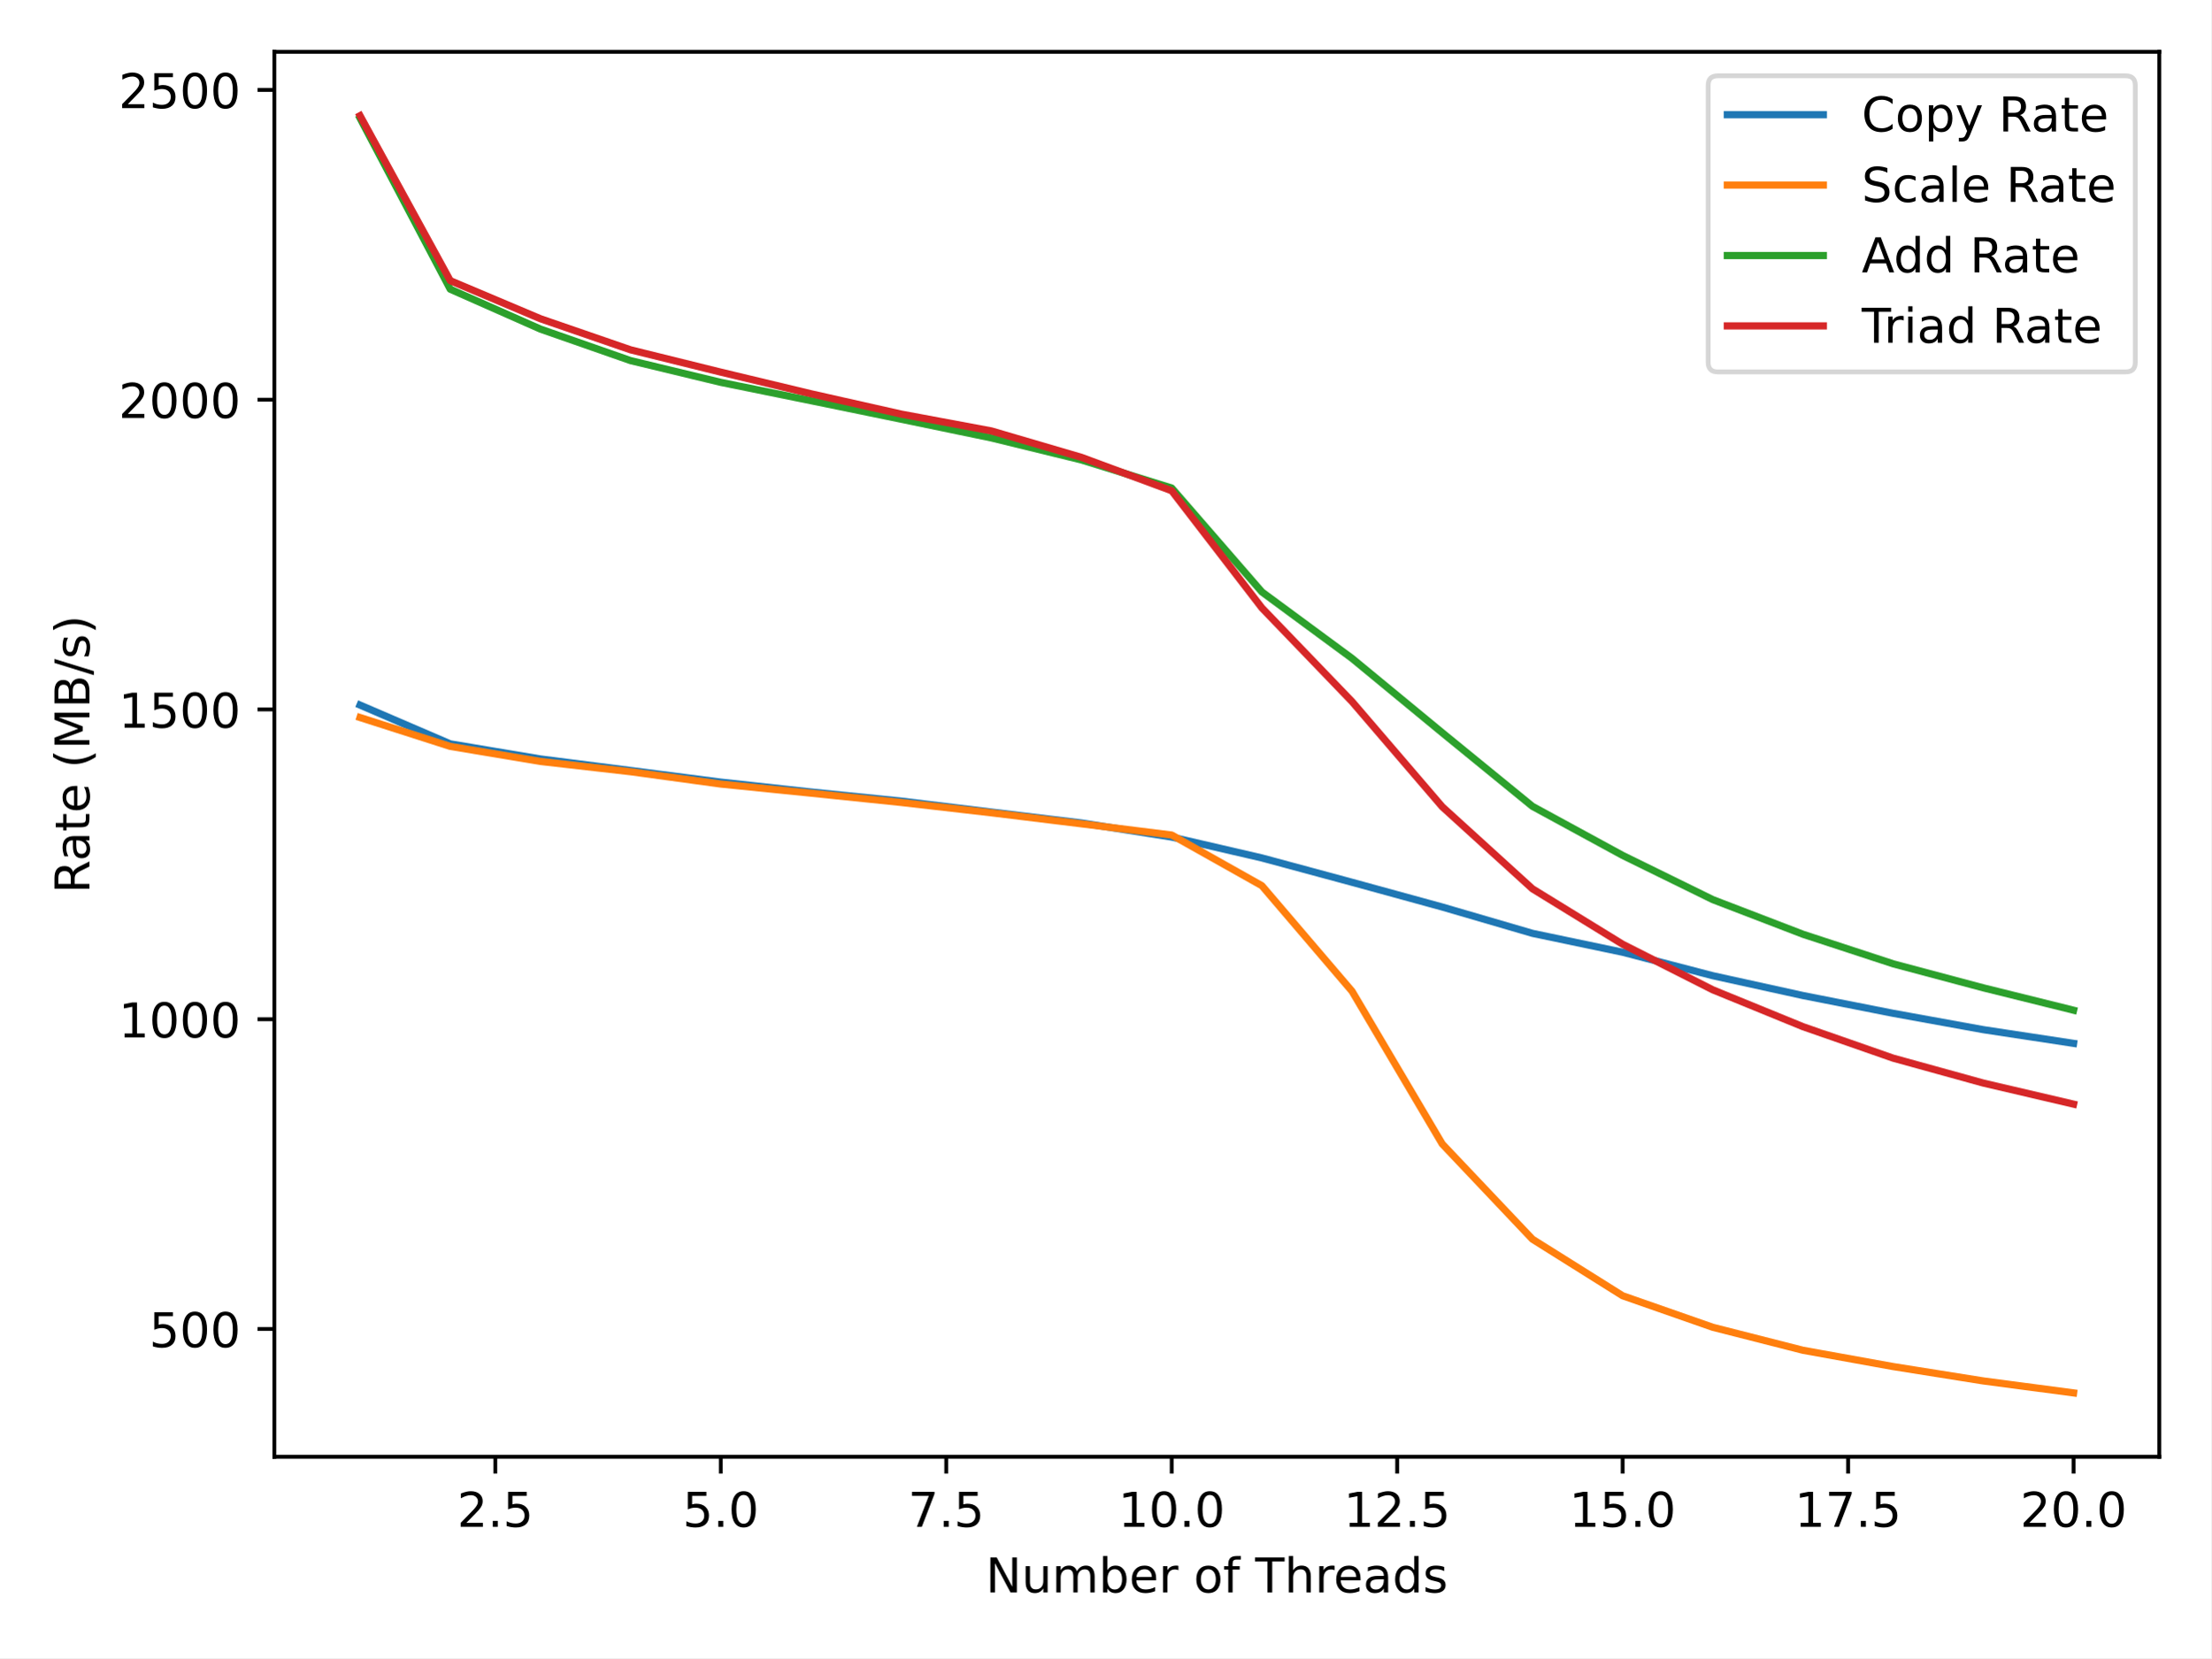
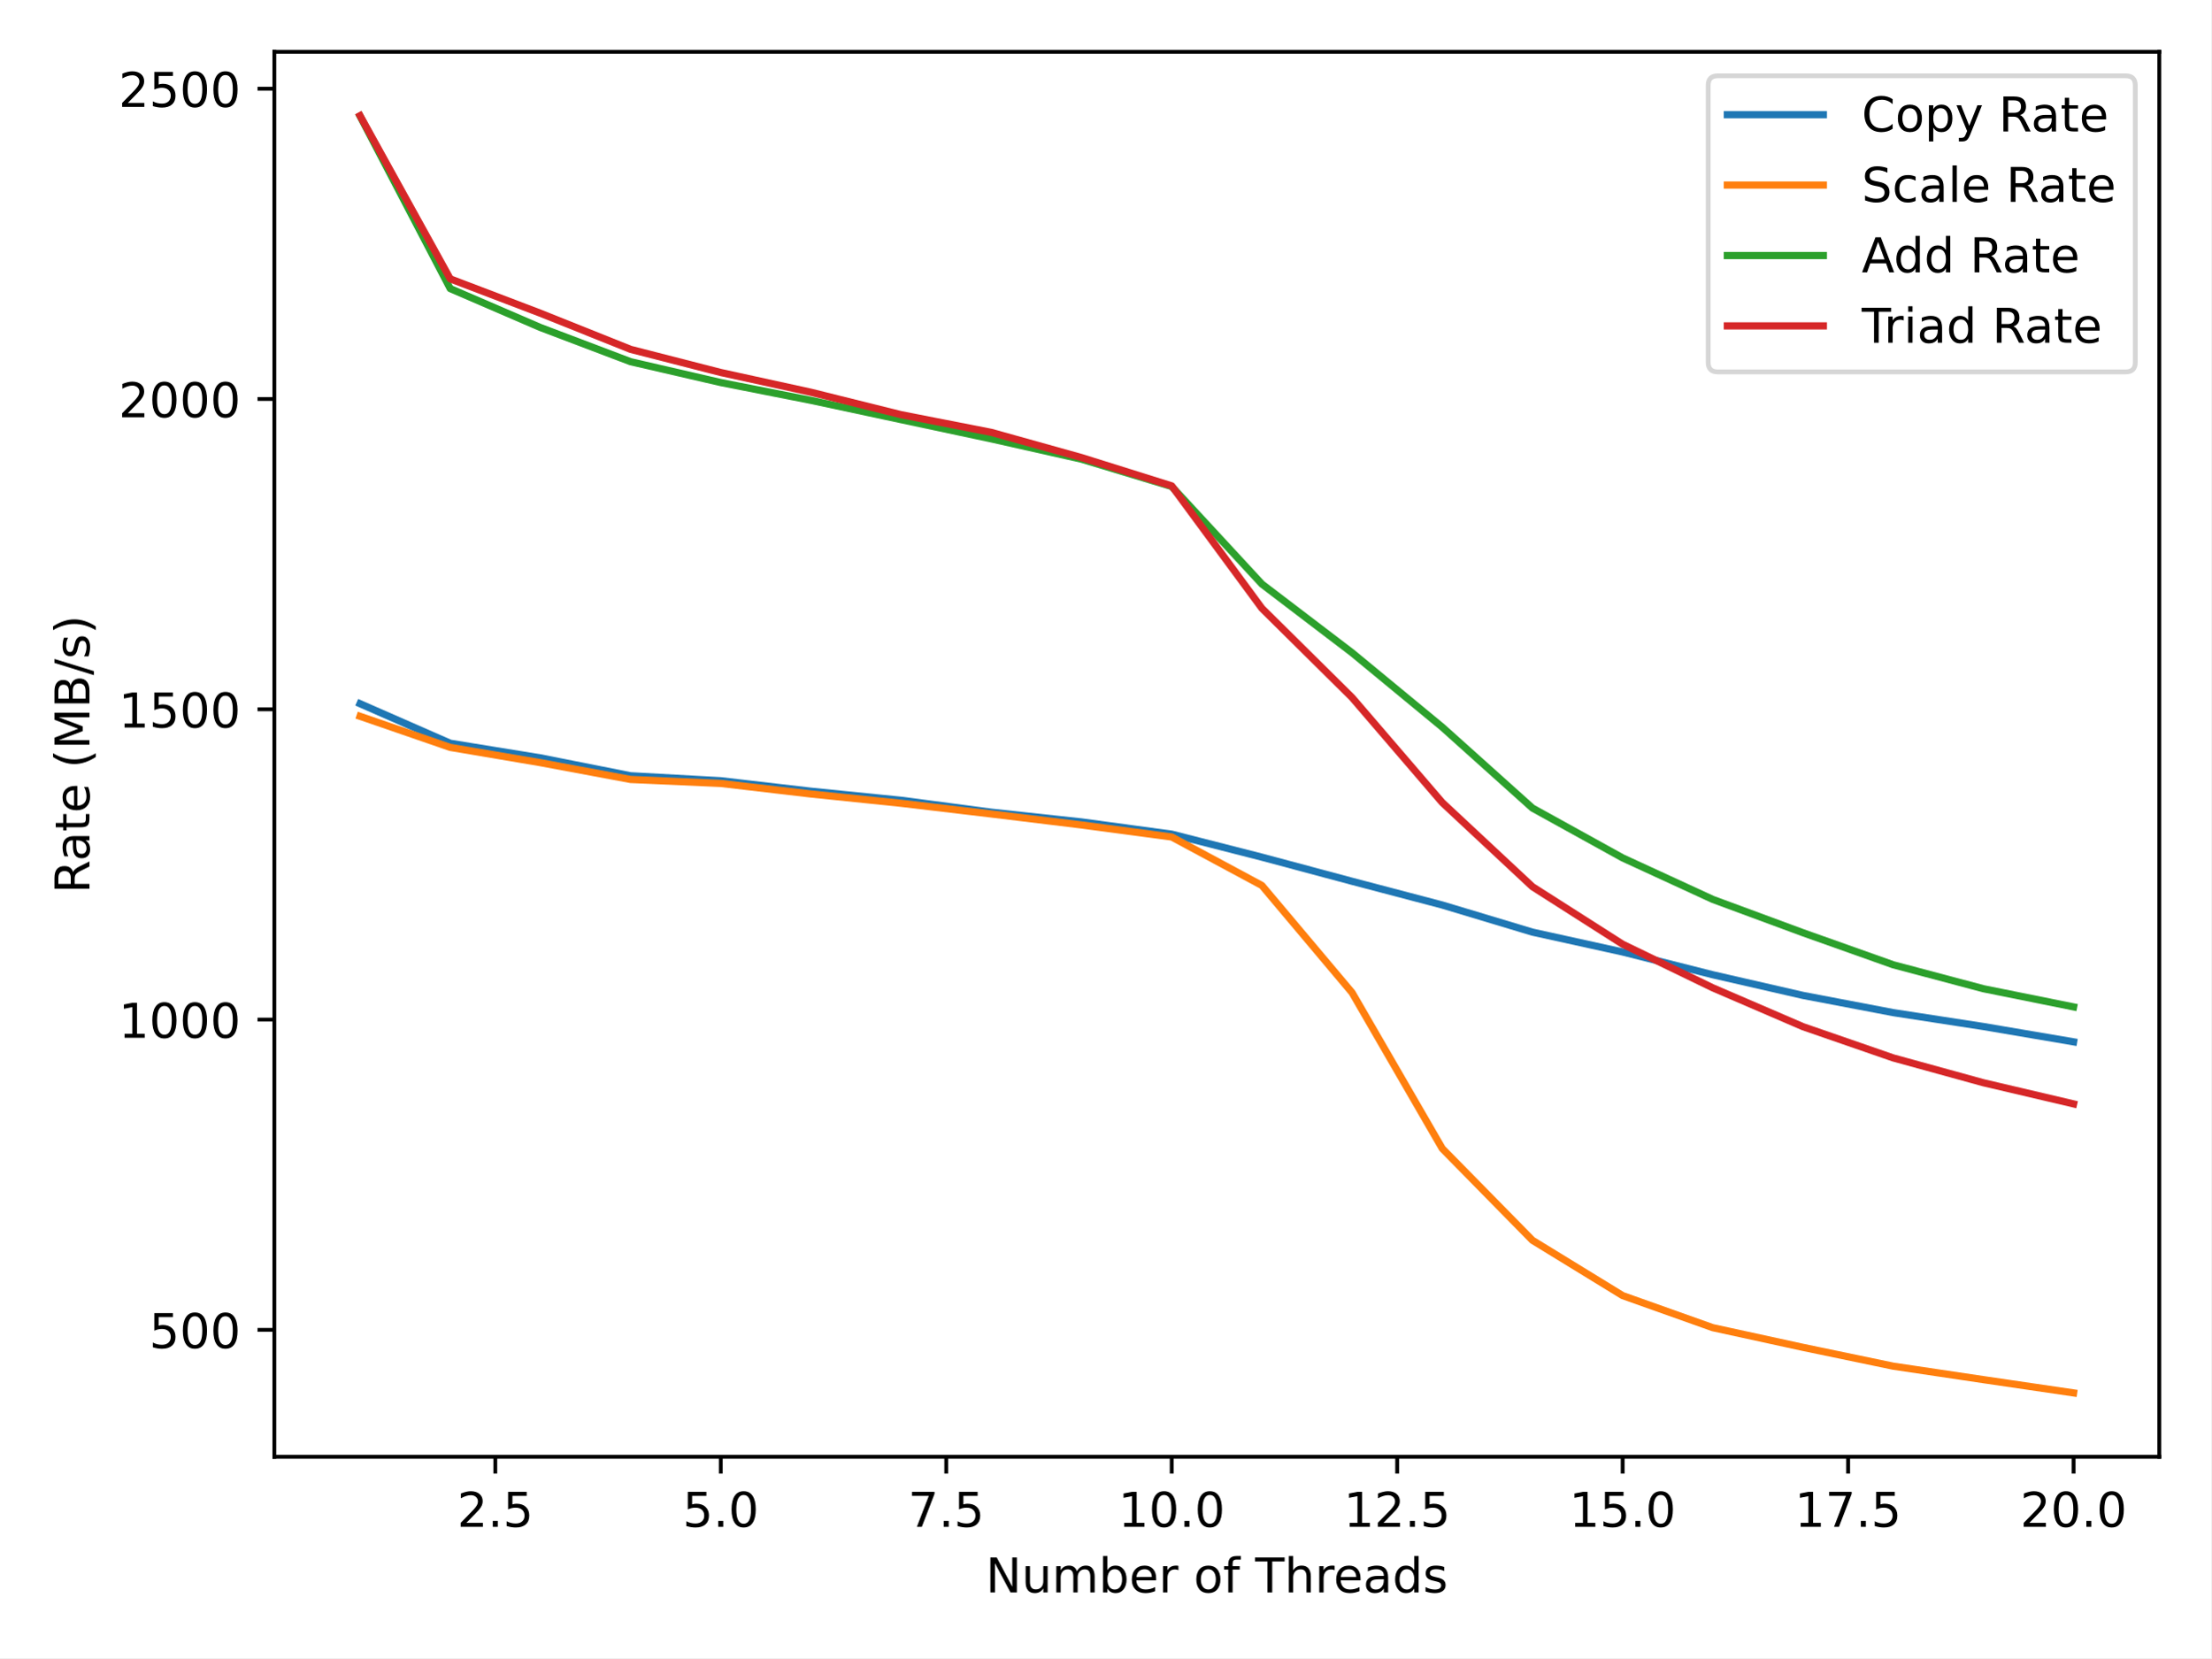
<svg xmlns="http://www.w3.org/2000/svg" xmlns:xlink="http://www.w3.org/1999/xlink" height="345.6pt" version="1.1" viewBox="0 0 460.8 345.6" width="460.8pt">
  <defs>
    <style type="text/css">*{stroke-linecap:butt;stroke-linejoin:round;}</style>
  </defs>
  <g id="figure_1">
    <g id="patch_1">
      <path d="M 0 345.6  L 460.8 345.6  L 460.8 0  L 0 0  z " style="fill:#ffffff;" />
    </g>
    <g id="axes_1">
      <g id="patch_2">
        <path d="M 57.17 303.64  L 450 303.64  L 450 10.8  L 57.17 10.8  z " style="fill:#ffffff;" />
      </g>
      <g id="matplotlib.axis_1">
        <g id="xtick_1">
          <g id="line2d_1">
            <defs>
-               <path d="M 0 0  L 0 3.5  " id="m5a868e7e5f" style="stroke:#000000;stroke-width:0.8;" />
-             </defs>
-             <g>
-               <use style="stroke:#000000;stroke-width:0.8;" x="103.219" xlink:href="#m5a868e7e5f" y="303.64" />
+               <path d="M 0 0  L 0 3.5  " id="m45e5a92d75" style="stroke:#000000;stroke-width:0.8;" />
+             </defs>
+             <g>
+               <use style="stroke:#000000;stroke-width:0.8;" x="103.219" xlink:href="#m45e5a92d75" y="303.64" />
            </g>
          </g>
          <g id="text_1">
            <g transform="translate(95.26789 318.2384)scale(0.1 -0.1)">
              <defs>
                <path d="M 19.188 8.297  L 53.609 8.297  L 53.609 0  L 7.328 0  L 7.328 8.297  Q 12.938 14.109 22.625 23.891  Q 32.328 33.688 34.812 36.531  Q 39.547 41.844 41.422 45.531  Q 43.312 49.219 43.312 52.781  Q 43.312 58.594 39.234 62.25  Q 35.156 65.922 28.609 65.922  Q 23.969 65.922 18.812 64.312  Q 13.672 62.703 7.812 59.422  L 7.812 69.391  Q 13.766 71.781 18.938 73  Q 24.125 74.219 28.422 74.219  Q 39.75 74.219 46.484 68.547  Q 53.219 62.891 53.219 53.422  Q 53.219 48.922 51.531 44.891  Q 49.859 40.875 45.406 35.406  Q 44.188 33.984 37.641 27.219  Q 31.109 20.453 19.188 8.297  z " id="DejaVuSans-50" />
                <path d="M 10.688 12.406  L 21 12.406  L 21 0  L 10.688 0  z " id="DejaVuSans-46" />
                <path d="M 10.797 72.906  L 49.516 72.906  L 49.516 64.594  L 19.828 64.594  L 19.828 46.734  Q 21.969 47.469 24.109 47.828  Q 26.266 48.188 28.422 48.188  Q 40.625 48.188 47.75 41.5  Q 54.891 34.812 54.891 23.391  Q 54.891 11.625 47.562 5.094  Q 40.234 -1.422 26.906 -1.422  Q 22.312 -1.422 17.547 -0.641  Q 12.797 0.141 7.719 1.703  L 7.719 11.625  Q 12.109 9.234 16.797 8.062  Q 21.484 6.891 26.703 6.891  Q 35.156 6.891 40.078 11.328  Q 45.016 15.766 45.016 23.391  Q 45.016 31 40.078 35.438  Q 35.156 39.891 26.703 39.891  Q 22.75 39.891 18.812 39.016  Q 14.891 38.141 10.797 36.281  z " id="DejaVuSans-53" />
              </defs>
              <use xlink:href="#DejaVuSans-50" />
              <use x="63.623" xlink:href="#DejaVuSans-46" />
              <use x="95.41" xlink:href="#DejaVuSans-53" />
            </g>
          </g>
        </g>
        <g id="xtick_2">
          <g id="line2d_2">
            <g>
-               <use style="stroke:#000000;stroke-width:0.8;" x="150.209" xlink:href="#m5a868e7e5f" y="303.64" />
+               <use style="stroke:#000000;stroke-width:0.8;" x="150.209" xlink:href="#m45e5a92d75" y="303.64" />
            </g>
          </g>
          <g id="text_2">
            <g transform="translate(142.2571 318.2384)scale(0.1 -0.1)">
              <defs>
                <path d="M 31.781 66.406  Q 24.172 66.406 20.328 58.906  Q 16.5 51.422 16.5 36.375  Q 16.5 21.391 20.328 13.891  Q 24.172 6.391 31.781 6.391  Q 39.453 6.391 43.281 13.891  Q 47.125 21.391 47.125 36.375  Q 47.125 51.422 43.281 58.906  Q 39.453 66.406 31.781 66.406  z M 31.781 74.219  Q 44.047 74.219 50.516 64.516  Q 56.984 54.828 56.984 36.375  Q 56.984 17.969 50.516 8.266  Q 44.047 -1.422 31.781 -1.422  Q 19.531 -1.422 13.062 8.266  Q 6.594 17.969 6.594 36.375  Q 6.594 54.828 13.062 64.516  Q 19.531 74.219 31.781 74.219  z " id="DejaVuSans-48" />
              </defs>
              <use xlink:href="#DejaVuSans-53" />
              <use x="63.623" xlink:href="#DejaVuSans-46" />
              <use x="95.41" xlink:href="#DejaVuSans-48" />
            </g>
          </g>
        </g>
        <g id="xtick_3">
          <g id="line2d_3">
            <g>
-               <use style="stroke:#000000;stroke-width:0.8;" x="197.198" xlink:href="#m5a868e7e5f" y="303.64" />
+               <use style="stroke:#000000;stroke-width:0.8;" x="197.198" xlink:href="#m45e5a92d75" y="303.64" />
            </g>
          </g>
          <g id="text_3">
            <g transform="translate(189.2464 318.2384)scale(0.1 -0.1)">
              <defs>
                <path d="M 8.203 72.906  L 55.078 72.906  L 55.078 68.703  L 28.609 0  L 18.312 0  L 43.219 64.594  L 8.203 64.594  z " id="DejaVuSans-55" />
              </defs>
              <use xlink:href="#DejaVuSans-55" />
              <use x="63.623" xlink:href="#DejaVuSans-46" />
              <use x="95.41" xlink:href="#DejaVuSans-53" />
            </g>
          </g>
        </g>
        <g id="xtick_4">
          <g id="line2d_4">
            <g>
-               <use style="stroke:#000000;stroke-width:0.8;" x="244.187" xlink:href="#m5a868e7e5f" y="303.64" />
+               <use style="stroke:#000000;stroke-width:0.8;" x="244.187" xlink:href="#m45e5a92d75" y="303.64" />
            </g>
          </g>
          <g id="text_4">
            <g transform="translate(233.0543 318.2384)scale(0.1 -0.1)">
              <defs>
                <path d="M 12.406 8.297  L 28.516 8.297  L 28.516 63.922  L 10.984 60.406  L 10.984 69.391  L 28.422 72.906  L 38.281 72.906  L 38.281 8.297  L 54.391 8.297  L 54.391 0  L 12.406 0  z " id="DejaVuSans-49" />
              </defs>
              <use xlink:href="#DejaVuSans-49" />
              <use x="63.623" xlink:href="#DejaVuSans-48" />
              <use x="127.246" xlink:href="#DejaVuSans-46" />
              <use x="159.033" xlink:href="#DejaVuSans-48" />
            </g>
          </g>
        </g>
        <g id="xtick_5">
          <g id="line2d_5">
            <g>
-               <use style="stroke:#000000;stroke-width:0.8;" x="291.176" xlink:href="#m5a868e7e5f" y="303.64" />
+               <use style="stroke:#000000;stroke-width:0.8;" x="291.176" xlink:href="#m45e5a92d75" y="303.64" />
            </g>
          </g>
          <g id="text_5">
            <g transform="translate(280.0436 318.2384)scale(0.1 -0.1)">
              <use xlink:href="#DejaVuSans-49" />
              <use x="63.623" xlink:href="#DejaVuSans-50" />
              <use x="127.246" xlink:href="#DejaVuSans-46" />
              <use x="159.033" xlink:href="#DejaVuSans-53" />
            </g>
          </g>
        </g>
        <g id="xtick_6">
          <g id="line2d_6">
            <g>
-               <use style="stroke:#000000;stroke-width:0.8;" x="338.166" xlink:href="#m5a868e7e5f" y="303.64" />
+               <use style="stroke:#000000;stroke-width:0.8;" x="338.166" xlink:href="#m45e5a92d75" y="303.64" />
            </g>
          </g>
          <g id="text_6">
            <g transform="translate(327.0328 318.2384)scale(0.1 -0.1)">
              <use xlink:href="#DejaVuSans-49" />
              <use x="63.623" xlink:href="#DejaVuSans-53" />
              <use x="127.246" xlink:href="#DejaVuSans-46" />
              <use x="159.033" xlink:href="#DejaVuSans-48" />
            </g>
          </g>
        </g>
        <g id="xtick_7">
          <g id="line2d_7">
            <g>
-               <use style="stroke:#000000;stroke-width:0.8;" x="385.155" xlink:href="#m5a868e7e5f" y="303.64" />
+               <use style="stroke:#000000;stroke-width:0.8;" x="385.155" xlink:href="#m45e5a92d75" y="303.64" />
            </g>
          </g>
          <g id="text_7">
            <g transform="translate(374.022 318.2384)scale(0.1 -0.1)">
              <use xlink:href="#DejaVuSans-49" />
              <use x="63.623" xlink:href="#DejaVuSans-55" />
              <use x="127.246" xlink:href="#DejaVuSans-46" />
              <use x="159.033" xlink:href="#DejaVuSans-53" />
            </g>
          </g>
        </g>
        <g id="xtick_8">
          <g id="line2d_8">
            <g>
-               <use style="stroke:#000000;stroke-width:0.8;" x="432.144" xlink:href="#m5a868e7e5f" y="303.64" />
+               <use style="stroke:#000000;stroke-width:0.8;" x="432.144" xlink:href="#m45e5a92d75" y="303.64" />
            </g>
          </g>
          <g id="text_8">
            <g transform="translate(421.0113 318.2384)scale(0.1 -0.1)">
              <use xlink:href="#DejaVuSans-50" />
              <use x="63.623" xlink:href="#DejaVuSans-48" />
              <use x="127.246" xlink:href="#DejaVuSans-46" />
              <use x="159.033" xlink:href="#DejaVuSans-48" />
            </g>
          </g>
        </g>
        <g id="text_9">
          <g transform="translate(205.4162 331.9166)scale(0.1 -0.1)">
            <defs>
              <path d="M 9.812 72.906  L 23.094 72.906  L 55.422 11.922  L 55.422 72.906  L 64.984 72.906  L 64.984 0  L 51.703 0  L 19.391 60.984  L 19.391 0  L 9.812 0  z " id="DejaVuSans-78" />
              <path d="M 8.5 21.578  L 8.5 54.688  L 17.484 54.688  L 17.484 21.922  Q 17.484 14.156 20.5 10.266  Q 23.531 6.391 29.594 6.391  Q 36.859 6.391 41.078 11.031  Q 45.312 15.672 45.312 23.688  L 45.312 54.688  L 54.297 54.688  L 54.297 0  L 45.312 0  L 45.312 8.406  Q 42.047 3.422 37.719 1  Q 33.406 -1.422 27.688 -1.422  Q 18.266 -1.422 13.375 4.438  Q 8.5 10.297 8.5 21.578  z M 31.109 56  z " id="DejaVuSans-117" />
              <path d="M 52 44.188  Q 55.375 50.25 60.062 53.125  Q 64.75 56 71.094 56  Q 79.641 56 84.281 50.016  Q 88.922 44.047 88.922 33.016  L 88.922 0  L 79.891 0  L 79.891 32.719  Q 79.891 40.578 77.094 44.375  Q 74.312 48.188 68.609 48.188  Q 61.625 48.188 57.562 43.547  Q 53.516 38.922 53.516 30.906  L 53.516 0  L 44.484 0  L 44.484 32.719  Q 44.484 40.625 41.703 44.406  Q 38.922 48.188 33.109 48.188  Q 26.219 48.188 22.156 43.531  Q 18.109 38.875 18.109 30.906  L 18.109 0  L 9.078 0  L 9.078 54.688  L 18.109 54.688  L 18.109 46.188  Q 21.188 51.219 25.484 53.609  Q 29.781 56 35.688 56  Q 41.656 56 45.828 52.969  Q 50 49.953 52 44.188  z " id="DejaVuSans-109" />
              <path d="M 48.688 27.297  Q 48.688 37.203 44.609 42.844  Q 40.531 48.484 33.406 48.484  Q 26.266 48.484 22.188 42.844  Q 18.109 37.203 18.109 27.297  Q 18.109 17.391 22.188 11.75  Q 26.266 6.109 33.406 6.109  Q 40.531 6.109 44.609 11.75  Q 48.688 17.391 48.688 27.297  z M 18.109 46.391  Q 20.953 51.266 25.266 53.625  Q 29.594 56 35.594 56  Q 45.562 56 51.781 48.094  Q 58.016 40.188 58.016 27.297  Q 58.016 14.406 51.781 6.484  Q 45.562 -1.422 35.594 -1.422  Q 29.594 -1.422 25.266 0.953  Q 20.953 3.328 18.109 8.203  L 18.109 0  L 9.078 0  L 9.078 75.984  L 18.109 75.984  z " id="DejaVuSans-98" />
              <path d="M 56.203 29.594  L 56.203 25.203  L 14.891 25.203  Q 15.484 15.922 20.484 11.062  Q 25.484 6.203 34.422 6.203  Q 39.594 6.203 44.453 7.469  Q 49.312 8.734 54.109 11.281  L 54.109 2.781  Q 49.266 0.734 44.188 -0.344  Q 39.109 -1.422 33.891 -1.422  Q 20.797 -1.422 13.156 6.188  Q 5.516 13.812 5.516 26.812  Q 5.516 40.234 12.766 48.109  Q 20.016 56 32.328 56  Q 43.359 56 49.781 48.891  Q 56.203 41.797 56.203 29.594  z M 47.219 32.234  Q 47.125 39.594 43.094 43.984  Q 39.062 48.391 32.422 48.391  Q 24.906 48.391 20.391 44.141  Q 15.875 39.891 15.188 32.172  z " id="DejaVuSans-101" />
              <path d="M 41.109 46.297  Q 39.594 47.172 37.812 47.578  Q 36.031 48 33.891 48  Q 26.266 48 22.188 43.047  Q 18.109 38.094 18.109 28.812  L 18.109 0  L 9.078 0  L 9.078 54.688  L 18.109 54.688  L 18.109 46.188  Q 20.953 51.172 25.484 53.578  Q 30.031 56 36.531 56  Q 37.453 56 38.578 55.875  Q 39.703 55.766 41.062 55.516  z " id="DejaVuSans-114" />
              <path id="DejaVuSans-32" />
              <path d="M 30.609 48.391  Q 23.391 48.391 19.188 42.75  Q 14.984 37.109 14.984 27.297  Q 14.984 17.484 19.156 11.844  Q 23.344 6.203 30.609 6.203  Q 37.797 6.203 41.984 11.859  Q 46.188 17.531 46.188 27.297  Q 46.188 37.016 41.984 42.703  Q 37.797 48.391 30.609 48.391  z M 30.609 56  Q 42.328 56 49.016 48.375  Q 55.719 40.766 55.719 27.297  Q 55.719 13.875 49.016 6.219  Q 42.328 -1.422 30.609 -1.422  Q 18.844 -1.422 12.172 6.219  Q 5.516 13.875 5.516 27.297  Q 5.516 40.766 12.172 48.375  Q 18.844 56 30.609 56  z " id="DejaVuSans-111" />
              <path d="M 37.109 75.984  L 37.109 68.5  L 28.516 68.5  Q 23.688 68.5 21.797 66.547  Q 19.922 64.594 19.922 59.516  L 19.922 54.688  L 34.719 54.688  L 34.719 47.703  L 19.922 47.703  L 19.922 0  L 10.891 0  L 10.891 47.703  L 2.297 47.703  L 2.297 54.688  L 10.891 54.688  L 10.891 58.5  Q 10.891 67.625 15.141 71.797  Q 19.391 75.984 28.609 75.984  z " id="DejaVuSans-102" />
              <path d="M -0.297 72.906  L 61.375 72.906  L 61.375 64.594  L 35.5 64.594  L 35.5 0  L 25.594 0  L 25.594 64.594  L -0.297 64.594  z " id="DejaVuSans-84" />
              <path d="M 54.891 33.016  L 54.891 0  L 45.906 0  L 45.906 32.719  Q 45.906 40.484 42.875 44.328  Q 39.844 48.188 33.797 48.188  Q 26.516 48.188 22.312 43.547  Q 18.109 38.922 18.109 30.906  L 18.109 0  L 9.078 0  L 9.078 75.984  L 18.109 75.984  L 18.109 46.188  Q 21.344 51.125 25.703 53.562  Q 30.078 56 35.797 56  Q 45.219 56 50.047 50.172  Q 54.891 44.344 54.891 33.016  z " id="DejaVuSans-104" />
              <path d="M 34.281 27.484  Q 23.391 27.484 19.188 25  Q 14.984 22.516 14.984 16.5  Q 14.984 11.719 18.141 8.906  Q 21.297 6.109 26.703 6.109  Q 34.188 6.109 38.703 11.406  Q 43.219 16.703 43.219 25.484  L 43.219 27.484  z M 52.203 31.203  L 52.203 0  L 43.219 0  L 43.219 8.297  Q 40.141 3.328 35.547 0.953  Q 30.953 -1.422 24.312 -1.422  Q 15.922 -1.422 10.953 3.297  Q 6 8.016 6 15.922  Q 6 25.141 12.172 29.828  Q 18.359 34.516 30.609 34.516  L 43.219 34.516  L 43.219 35.406  Q 43.219 41.609 39.141 45  Q 35.062 48.391 27.688 48.391  Q 23 48.391 18.547 47.266  Q 14.109 46.141 10.016 43.891  L 10.016 52.203  Q 14.938 54.109 19.578 55.047  Q 24.219 56 28.609 56  Q 40.484 56 46.344 49.844  Q 52.203 43.703 52.203 31.203  z " id="DejaVuSans-97" />
              <path d="M 45.406 46.391  L 45.406 75.984  L 54.391 75.984  L 54.391 0  L 45.406 0  L 45.406 8.203  Q 42.578 3.328 38.25 0.953  Q 33.938 -1.422 27.875 -1.422  Q 17.969 -1.422 11.734 6.484  Q 5.516 14.406 5.516 27.297  Q 5.516 40.188 11.734 48.094  Q 17.969 56 27.875 56  Q 33.938 56 38.25 53.625  Q 42.578 51.266 45.406 46.391  z M 14.797 27.297  Q 14.797 17.391 18.875 11.75  Q 22.953 6.109 30.078 6.109  Q 37.203 6.109 41.297 11.75  Q 45.406 17.391 45.406 27.297  Q 45.406 37.203 41.297 42.844  Q 37.203 48.484 30.078 48.484  Q 22.953 48.484 18.875 42.844  Q 14.797 37.203 14.797 27.297  z " id="DejaVuSans-100" />
              <path d="M 44.281 53.078  L 44.281 44.578  Q 40.484 46.531 36.375 47.5  Q 32.281 48.484 27.875 48.484  Q 21.188 48.484 17.844 46.438  Q 14.5 44.391 14.5 40.281  Q 14.5 37.156 16.891 35.375  Q 19.281 33.594 26.516 31.984  L 29.594 31.297  Q 39.156 29.25 43.188 25.516  Q 47.219 21.781 47.219 15.094  Q 47.219 7.469 41.188 3.016  Q 35.156 -1.422 24.609 -1.422  Q 20.219 -1.422 15.453 -0.562  Q 10.688 0.297 5.422 2  L 5.422 11.281  Q 10.406 8.688 15.234 7.391  Q 20.062 6.109 24.812 6.109  Q 31.156 6.109 34.562 8.281  Q 37.984 10.453 37.984 14.406  Q 37.984 18.062 35.516 20.016  Q 33.062 21.969 24.703 23.781  L 21.578 24.516  Q 13.234 26.266 9.516 29.906  Q 5.812 33.547 5.812 39.891  Q 5.812 47.609 11.281 51.797  Q 16.75 56 26.812 56  Q 31.781 56 36.172 55.266  Q 40.578 54.547 44.281 53.078  z " id="DejaVuSans-115" />
            </defs>
            <use xlink:href="#DejaVuSans-78" />
            <use x="74.805" xlink:href="#DejaVuSans-117" />
            <use x="138.184" xlink:href="#DejaVuSans-109" />
            <use x="235.596" xlink:href="#DejaVuSans-98" />
            <use x="299.072" xlink:href="#DejaVuSans-101" />
            <use x="360.596" xlink:href="#DejaVuSans-114" />
            <use x="401.709" xlink:href="#DejaVuSans-32" />
            <use x="433.496" xlink:href="#DejaVuSans-111" />
            <use x="494.678" xlink:href="#DejaVuSans-102" />
            <use x="529.883" xlink:href="#DejaVuSans-32" />
            <use x="561.67" xlink:href="#DejaVuSans-84" />
            <use x="622.754" xlink:href="#DejaVuSans-104" />
            <use x="686.133" xlink:href="#DejaVuSans-114" />
            <use x="724.996" xlink:href="#DejaVuSans-101" />
            <use x="786.52" xlink:href="#DejaVuSans-97" />
            <use x="847.799" xlink:href="#DejaVuSans-100" />
            <use x="911.275" xlink:href="#DejaVuSans-115" />
          </g>
        </g>
      </g>
      <g id="matplotlib.axis_2">
        <g id="ytick_1">
          <g id="line2d_9">
            <defs>
-               <path d="M 0 0  L -3.5 0  " id="mc8d8bef88e" style="stroke:#000000;stroke-width:0.8;" />
-             </defs>
-             <g>
-               <use style="stroke:#000000;stroke-width:0.8;" x="57.17" xlink:href="#mc8d8bef88e" y="277.003" />
+               <path d="M 0 0  L -3.5 0  " id="m079cfd6ab5" style="stroke:#000000;stroke-width:0.8;" />
+             </defs>
+             <g>
+               <use style="stroke:#000000;stroke-width:0.8;" x="57.17" xlink:href="#m079cfd6ab5" y="277.187" />
            </g>
          </g>
          <g id="text_10">
-             <g transform="translate(31.0825 280.8019)scale(0.1 -0.1)">
+             <g transform="translate(31.0825 280.9862)scale(0.1 -0.1)">
              <use xlink:href="#DejaVuSans-53" />
              <use x="63.623" xlink:href="#DejaVuSans-48" />
              <use x="127.246" xlink:href="#DejaVuSans-48" />
            </g>
          </g>
        </g>
        <g id="ytick_2">
          <g id="line2d_10">
            <g>
-               <use style="stroke:#000000;stroke-width:0.8;" x="57.17" xlink:href="#mc8d8bef88e" y="212.437" />
+               <use style="stroke:#000000;stroke-width:0.8;" x="57.17" xlink:href="#m079cfd6ab5" y="212.511" />
            </g>
          </g>
          <g id="text_11">
-             <g transform="translate(24.72 216.236)scale(0.1 -0.1)">
+             <g transform="translate(24.72 216.3105)scale(0.1 -0.1)">
              <use xlink:href="#DejaVuSans-49" />
              <use x="63.623" xlink:href="#DejaVuSans-48" />
              <use x="127.246" xlink:href="#DejaVuSans-48" />
              <use x="190.869" xlink:href="#DejaVuSans-48" />
            </g>
          </g>
        </g>
        <g id="ytick_3">
          <g id="line2d_11">
            <g>
-               <use style="stroke:#000000;stroke-width:0.8;" x="57.17" xlink:href="#mc8d8bef88e" y="147.871" />
+               <use style="stroke:#000000;stroke-width:0.8;" x="57.17" xlink:href="#m079cfd6ab5" y="147.836" />
            </g>
          </g>
          <g id="text_12">
-             <g transform="translate(24.72 151.6701)scale(0.1 -0.1)">
+             <g transform="translate(24.72 151.6348)scale(0.1 -0.1)">
              <use xlink:href="#DejaVuSans-49" />
              <use x="63.623" xlink:href="#DejaVuSans-53" />
              <use x="127.246" xlink:href="#DejaVuSans-48" />
              <use x="190.869" xlink:href="#DejaVuSans-48" />
            </g>
          </g>
        </g>
        <g id="ytick_4">
          <g id="line2d_12">
            <g>
-               <use style="stroke:#000000;stroke-width:0.8;" x="57.17" xlink:href="#mc8d8bef88e" y="83.305" />
+               <use style="stroke:#000000;stroke-width:0.8;" x="57.17" xlink:href="#m079cfd6ab5" y="83.16" />
            </g>
          </g>
          <g id="text_13">
-             <g transform="translate(24.72 87.10416)scale(0.1 -0.1)">
+             <g transform="translate(24.72 86.95906)scale(0.1 -0.1)">
              <use xlink:href="#DejaVuSans-50" />
              <use x="63.623" xlink:href="#DejaVuSans-48" />
              <use x="127.246" xlink:href="#DejaVuSans-48" />
              <use x="190.869" xlink:href="#DejaVuSans-48" />
            </g>
          </g>
        </g>
        <g id="ytick_5">
          <g id="line2d_13">
            <g>
-               <use style="stroke:#000000;stroke-width:0.8;" x="57.17" xlink:href="#mc8d8bef88e" y="18.739" />
+               <use style="stroke:#000000;stroke-width:0.8;" x="57.17" xlink:href="#m079cfd6ab5" y="18.484" />
            </g>
          </g>
          <g id="text_14">
-             <g transform="translate(24.72 22.53824)scale(0.1 -0.1)">
+             <g transform="translate(24.72 22.28334)scale(0.1 -0.1)">
              <use xlink:href="#DejaVuSans-50" />
              <use x="63.623" xlink:href="#DejaVuSans-53" />
              <use x="127.246" xlink:href="#DejaVuSans-48" />
              <use x="190.869" xlink:href="#DejaVuSans-48" />
            </g>
          </g>
        </g>
        <g id="text_15">
          <g transform="translate(18.64031 186.2067)rotate(-90)scale(0.1 -0.1)">
            <defs>
              <path d="M 44.391 34.188  Q 47.562 33.109 50.562 29.594  Q 53.562 26.078 56.594 19.922  L 66.609 0  L 56 0  L 46.688 18.703  Q 43.062 26.031 39.672 28.422  Q 36.281 30.812 30.422 30.812  L 19.672 30.812  L 19.672 0  L 9.812 0  L 9.812 72.906  L 32.078 72.906  Q 44.578 72.906 50.734 67.672  Q 56.891 62.453 56.891 51.906  Q 56.891 45.016 53.688 40.469  Q 50.484 35.938 44.391 34.188  z M 19.672 64.797  L 19.672 38.922  L 32.078 38.922  Q 39.203 38.922 42.844 42.219  Q 46.484 45.516 46.484 51.906  Q 46.484 58.297 42.844 61.547  Q 39.203 64.797 32.078 64.797  z " id="DejaVuSans-82" />
              <path d="M 18.312 70.219  L 18.312 54.688  L 36.812 54.688  L 36.812 47.703  L 18.312 47.703  L 18.312 18.016  Q 18.312 11.328 20.141 9.422  Q 21.969 7.516 27.594 7.516  L 36.812 7.516  L 36.812 0  L 27.594 0  Q 17.188 0 13.234 3.875  Q 9.281 7.766 9.281 18.016  L 9.281 47.703  L 2.688 47.703  L 2.688 54.688  L 9.281 54.688  L 9.281 70.219  z " id="DejaVuSans-116" />
              <path d="M 31 75.875  Q 24.469 64.656 21.281 53.656  Q 18.109 42.672 18.109 31.391  Q 18.109 20.125 21.312 9.062  Q 24.516 -2 31 -13.188  L 23.188 -13.188  Q 15.875 -1.703 12.234 9.375  Q 8.594 20.453 8.594 31.391  Q 8.594 42.281 12.203 53.312  Q 15.828 64.359 23.188 75.875  z " id="DejaVuSans-40" />
              <path d="M 9.812 72.906  L 24.516 72.906  L 43.109 23.297  L 61.812 72.906  L 76.516 72.906  L 76.516 0  L 66.891 0  L 66.891 64.016  L 48.094 14.016  L 38.188 14.016  L 19.391 64.016  L 19.391 0  L 9.812 0  z " id="DejaVuSans-77" />
              <path d="M 19.672 34.812  L 19.672 8.109  L 35.5 8.109  Q 43.453 8.109 47.281 11.406  Q 51.125 14.703 51.125 21.484  Q 51.125 28.328 47.281 31.562  Q 43.453 34.812 35.5 34.812  z M 19.672 64.797  L 19.672 42.828  L 34.281 42.828  Q 41.5 42.828 45.031 45.531  Q 48.578 48.25 48.578 53.812  Q 48.578 59.328 45.031 62.062  Q 41.5 64.797 34.281 64.797  z M 9.812 72.906  L 35.016 72.906  Q 46.297 72.906 52.391 68.219  Q 58.5 63.531 58.5 54.891  Q 58.5 48.188 55.375 44.234  Q 52.25 40.281 46.188 39.312  Q 53.469 37.75 57.5 32.781  Q 61.531 27.828 61.531 20.406  Q 61.531 10.641 54.891 5.312  Q 48.25 0 35.984 0  L 9.812 0  z " id="DejaVuSans-66" />
              <path d="M 25.391 72.906  L 33.688 72.906  L 8.297 -9.281  L 0 -9.281  z " id="DejaVuSans-47" />
              <path d="M 8.016 75.875  L 15.828 75.875  Q 23.141 64.359 26.781 53.312  Q 30.422 42.281 30.422 31.391  Q 30.422 20.453 26.781 9.375  Q 23.141 -1.703 15.828 -13.188  L 8.016 -13.188  Q 14.5 -2 17.703 9.062  Q 20.906 20.125 20.906 31.391  Q 20.906 42.672 17.703 53.656  Q 14.5 64.656 8.016 75.875  z " id="DejaVuSans-41" />
            </defs>
            <use xlink:href="#DejaVuSans-82" />
            <use x="67.232" xlink:href="#DejaVuSans-97" />
            <use x="128.512" xlink:href="#DejaVuSans-116" />
            <use x="167.721" xlink:href="#DejaVuSans-101" />
            <use x="229.244" xlink:href="#DejaVuSans-32" />
            <use x="261.031" xlink:href="#DejaVuSans-40" />
            <use x="300.045" xlink:href="#DejaVuSans-77" />
            <use x="386.324" xlink:href="#DejaVuSans-66" />
            <use x="454.928" xlink:href="#DejaVuSans-47" />
            <use x="488.619" xlink:href="#DejaVuSans-115" />
            <use x="540.719" xlink:href="#DejaVuSans-41" />
          </g>
        </g>
      </g>
      <g id="line2d_14">
-         <path clip-path="url(#p7d97649249)" d="M 75.026 146.954  L 93.822 155.038  L 112.617 158.188  L 131.413 160.59  L 150.209 163.018  L 169.004 165.071  L 187.8 166.969  L 206.596 169.255  L 225.391 171.528  L 244.187 174.472  L 262.983 178.824  L 281.779 183.899  L 300.574 189.051  L 319.37 194.539  L 338.166 198.478  L 356.961 203.372  L 375.757 207.504  L 394.553 211.21  L 413.348 214.619  L 432.144 217.473  " style="fill:none;stroke:#1f77b4;stroke-linecap:square;stroke-width:1.5;" />
+         <path clip-path="url(#p11e77e2e58)" d="M 75.026 146.671  L 93.822 154.911  L 112.617 157.964  L 131.413 161.689  L 150.209 162.724  L 169.004 164.91  L 187.8 166.798  L 206.596 169.282  L 225.391 171.313  L 244.187 173.861  L 262.983 178.66  L 281.779 183.692  L 300.574 188.633  L 319.37 194.286  L 338.166 198.425  L 356.961 203.172  L 375.757 207.479  L 394.553 211.063  L 413.348 213.96  L 432.144 217.155  " style="fill:none;stroke:#1f77b4;stroke-linecap:square;stroke-width:1.5;" />
      </g>
      <g id="line2d_15">
-         <path clip-path="url(#p7d97649249)" d="M 75.026 149.55  L 93.822 155.567  L 112.617 158.705  L 131.413 160.849  L 150.209 163.418  L 169.004 165.317  L 187.8 167.254  L 206.596 169.41  L 225.391 171.709  L 244.187 174.046  L 262.983 184.609  L 281.779 206.613  L 300.574 238.444  L 319.37 258.291  L 338.166 270.081  L 356.961 276.654  L 375.757 281.445  L 394.553 284.841  L 413.348 287.837  L 432.144 290.329  " style="fill:none;stroke:#ff7f0e;stroke-linecap:square;stroke-width:1.5;" />
+         <path clip-path="url(#p11e77e2e58)" d="M 75.026 149.297  L 93.822 155.778  L 112.617 158.96  L 131.413 162.465  L 150.209 163.293  L 169.004 165.492  L 187.8 167.432  L 206.596 169.657  L 225.391 171.947  L 244.187 174.456  L 262.983 184.558  L 281.779 206.897  L 300.574 239.39  L 319.37 258.522  L 338.166 270.047  L 356.961 276.734  L 375.757 280.835  L 394.553 284.754  L 413.348 287.561  L 432.144 290.329  " style="fill:none;stroke:#ff7f0e;stroke-linecap:square;stroke-width:1.5;" />
      </g>
      <g id="line2d_16">
-         <path clip-path="url(#p7d97649249)" d="M 75.026 24.627  L 93.822 60.268  L 112.617 68.584  L 131.413 75.157  L 150.209 79.689  L 169.004 83.512  L 187.8 87.373  L 206.596 91.272  L 225.391 95.869  L 244.187 101.719  L 262.983 123.375  L 281.779 137.23  L 300.574 152.726  L 319.37 168.067  L 338.166 178.294  L 356.961 187.514  L 375.757 194.733  L 394.553 200.892  L 413.348 205.903  L 432.144 210.564  " style="fill:none;stroke:#2ca02c;stroke-linecap:square;stroke-width:1.5;" />
+         <path clip-path="url(#p11e77e2e58)" d="M 75.026 24.201  L 93.822 60.148  L 112.617 68.259  L 131.413 75.386  L 150.209 79.732  L 169.004 83.444  L 187.8 87.467  L 206.596 91.477  L 225.391 95.707  L 244.187 101.398  L 262.983 121.732  L 281.779 136.052  L 300.574 151.561  L 319.37 168.428  L 338.166 178.815  L 356.961 187.469  L 375.757 194.415  L 394.553 201.09  L 413.348 206.083  L 432.144 209.873  " style="fill:none;stroke:#2ca02c;stroke-linecap:square;stroke-width:1.5;" />
      </g>
      <g id="line2d_17">
-         <path clip-path="url(#p7d97649249)" d="M 75.026 24.111  L 93.822 58.486  L 112.617 66.427  L 131.413 72.91  L 150.209 77.559  L 169.004 82.065  L 187.8 86.301  L 206.596 89.813  L 225.391 95.327  L 244.187 102.287  L 262.983 126.706  L 281.779 146.244  L 300.574 168.157  L 319.37 185.255  L 338.166 196.812  L 356.961 206.316  L 375.757 213.999  L 394.553 220.559  L 413.348 225.75  L 432.144 230.141  " style="fill:none;stroke:#d62728;stroke-linecap:square;stroke-width:1.5;" />
+         <path clip-path="url(#p11e77e2e58)" d="M 75.026 24.111  L 93.822 58.117  L 112.617 65.283  L 131.413 72.812  L 150.209 77.637  L 169.004 81.75  L 187.8 86.432  L 206.596 90.119  L 225.391 95.371  L 244.187 101.269  L 262.983 126.79  L 281.779 145.391  L 300.574 167.277  L 319.37 184.817  L 338.166 196.808  L 356.961 205.901  L 375.757 213.999  L 394.553 220.505  L 413.348 225.679  L 432.144 230.09  " style="fill:none;stroke:#d62728;stroke-linecap:square;stroke-width:1.5;" />
      </g>
      <g id="patch_3">
        <path d="M 57.17 303.64  L 57.17 10.8  " style="fill:none;stroke:#000000;stroke-linecap:square;stroke-linejoin:miter;stroke-width:0.8;" />
      </g>
      <g id="patch_4">
        <path d="M 450 303.64  L 450 10.8  " style="fill:none;stroke:#000000;stroke-linecap:square;stroke-linejoin:miter;stroke-width:0.8;" />
      </g>
      <g id="patch_5">
        <path d="M 57.17 303.64  L 450 303.64  " style="fill:none;stroke:#000000;stroke-linecap:square;stroke-linejoin:miter;stroke-width:0.8;" />
      </g>
      <g id="patch_6">
        <path d="M 57.17 10.8  L 450 10.8  " style="fill:none;stroke:#000000;stroke-linecap:square;stroke-linejoin:miter;stroke-width:0.8;" />
      </g>
      <g id="legend_1">
        <g id="patch_7">
          <path d="M 357.991 77.513  L 443 77.513  Q 445 77.513 445 75.513  L 445 17.8  Q 445 15.8 443 15.8  L 357.991 15.8  Q 355.991 15.8 355.991 17.8  L 355.991 75.513  Q 355.991 77.513 357.991 77.513  z " style="fill:#ffffff;opacity:0.8;stroke:#cccccc;stroke-linejoin:miter;" />
        </g>
        <g id="line2d_18">
          <path d="M 359.991 23.898  L 379.991 23.898  " style="fill:none;stroke:#1f77b4;stroke-linecap:square;stroke-width:1.5;" />
        </g>
        <g id="line2d_19" />
        <g id="text_16">
          <g transform="translate(387.9906 27.39844)scale(0.1 -0.1)">
            <defs>
              <path d="M 64.406 67.281  L 64.406 56.891  Q 59.422 61.531 53.781 63.812  Q 48.141 66.109 41.797 66.109  Q 29.297 66.109 22.656 58.469  Q 16.016 50.828 16.016 36.375  Q 16.016 21.969 22.656 14.328  Q 29.297 6.688 41.797 6.688  Q 48.141 6.688 53.781 8.984  Q 59.422 11.281 64.406 15.922  L 64.406 5.609  Q 59.234 2.094 53.438 0.328  Q 47.656 -1.422 41.219 -1.422  Q 24.656 -1.422 15.125 8.703  Q 5.609 18.844 5.609 36.375  Q 5.609 53.953 15.125 64.078  Q 24.656 74.219 41.219 74.219  Q 47.75 74.219 53.531 72.484  Q 59.328 70.75 64.406 67.281  z " id="DejaVuSans-67" />
              <path d="M 18.109 8.203  L 18.109 -20.797  L 9.078 -20.797  L 9.078 54.688  L 18.109 54.688  L 18.109 46.391  Q 20.953 51.266 25.266 53.625  Q 29.594 56 35.594 56  Q 45.562 56 51.781 48.094  Q 58.016 40.188 58.016 27.297  Q 58.016 14.406 51.781 6.484  Q 45.562 -1.422 35.594 -1.422  Q 29.594 -1.422 25.266 0.953  Q 20.953 3.328 18.109 8.203  z M 48.688 27.297  Q 48.688 37.203 44.609 42.844  Q 40.531 48.484 33.406 48.484  Q 26.266 48.484 22.188 42.844  Q 18.109 37.203 18.109 27.297  Q 18.109 17.391 22.188 11.75  Q 26.266 6.109 33.406 6.109  Q 40.531 6.109 44.609 11.75  Q 48.688 17.391 48.688 27.297  z " id="DejaVuSans-112" />
              <path d="M 32.172 -5.078  Q 28.375 -14.844 24.75 -17.812  Q 21.141 -20.797 15.094 -20.797  L 7.906 -20.797  L 7.906 -13.281  L 13.188 -13.281  Q 16.891 -13.281 18.938 -11.516  Q 21 -9.766 23.484 -3.219  L 25.094 0.875  L 2.984 54.688  L 12.5 54.688  L 29.594 11.922  L 46.688 54.688  L 56.203 54.688  z " id="DejaVuSans-121" />
            </defs>
            <use xlink:href="#DejaVuSans-67" />
            <use x="69.824" xlink:href="#DejaVuSans-111" />
            <use x="131.006" xlink:href="#DejaVuSans-112" />
            <use x="194.482" xlink:href="#DejaVuSans-121" />
            <use x="253.662" xlink:href="#DejaVuSans-32" />
            <use x="285.449" xlink:href="#DejaVuSans-82" />
            <use x="352.682" xlink:href="#DejaVuSans-97" />
            <use x="413.961" xlink:href="#DejaVuSans-116" />
            <use x="453.17" xlink:href="#DejaVuSans-101" />
          </g>
        </g>
        <g id="line2d_20">
          <path d="M 359.991 38.577  L 379.991 38.577  " style="fill:none;stroke:#ff7f0e;stroke-linecap:square;stroke-width:1.5;" />
        </g>
        <g id="line2d_21" />
        <g id="text_17">
          <g transform="translate(387.9906 42.07656)scale(0.1 -0.1)">
            <defs>
              <path d="M 53.516 70.516  L 53.516 60.891  Q 47.906 63.578 42.922 64.891  Q 37.938 66.219 33.297 66.219  Q 25.25 66.219 20.875 63.094  Q 16.5 59.969 16.5 54.203  Q 16.5 49.359 19.406 46.891  Q 22.312 44.438 30.422 42.922  L 36.375 41.703  Q 47.406 39.594 52.656 34.297  Q 57.906 29 57.906 20.125  Q 57.906 9.516 50.797 4.047  Q 43.703 -1.422 29.984 -1.422  Q 24.812 -1.422 18.969 -0.25  Q 13.141 0.922 6.891 3.219  L 6.891 13.375  Q 12.891 10.016 18.656 8.297  Q 24.422 6.594 29.984 6.594  Q 38.422 6.594 43.016 9.906  Q 47.609 13.234 47.609 19.391  Q 47.609 24.75 44.312 27.781  Q 41.016 30.812 33.5 32.328  L 27.484 33.5  Q 16.453 35.688 11.516 40.375  Q 6.594 45.062 6.594 53.422  Q 6.594 63.094 13.406 68.656  Q 20.219 74.219 32.172 74.219  Q 37.312 74.219 42.625 73.281  Q 47.953 72.359 53.516 70.516  z " id="DejaVuSans-83" />
              <path d="M 48.781 52.594  L 48.781 44.188  Q 44.969 46.297 41.141 47.344  Q 37.312 48.391 33.406 48.391  Q 24.656 48.391 19.812 42.844  Q 14.984 37.312 14.984 27.297  Q 14.984 17.281 19.812 11.734  Q 24.656 6.203 33.406 6.203  Q 37.312 6.203 41.141 7.25  Q 44.969 8.297 48.781 10.406  L 48.781 2.094  Q 45.016 0.344 40.984 -0.531  Q 36.969 -1.422 32.422 -1.422  Q 20.062 -1.422 12.781 6.344  Q 5.516 14.109 5.516 27.297  Q 5.516 40.672 12.859 48.328  Q 20.219 56 33.016 56  Q 37.156 56 41.109 55.141  Q 45.062 54.297 48.781 52.594  z " id="DejaVuSans-99" />
              <path d="M 9.422 75.984  L 18.406 75.984  L 18.406 0  L 9.422 0  z " id="DejaVuSans-108" />
            </defs>
            <use xlink:href="#DejaVuSans-83" />
            <use x="63.477" xlink:href="#DejaVuSans-99" />
            <use x="118.457" xlink:href="#DejaVuSans-97" />
            <use x="179.736" xlink:href="#DejaVuSans-108" />
            <use x="207.52" xlink:href="#DejaVuSans-101" />
            <use x="269.043" xlink:href="#DejaVuSans-32" />
            <use x="300.83" xlink:href="#DejaVuSans-82" />
            <use x="368.062" xlink:href="#DejaVuSans-97" />
            <use x="429.342" xlink:href="#DejaVuSans-116" />
            <use x="468.551" xlink:href="#DejaVuSans-101" />
          </g>
        </g>
        <g id="line2d_22">
          <path d="M 359.991 53.255  L 379.991 53.255  " style="fill:none;stroke:#2ca02c;stroke-linecap:square;stroke-width:1.5;" />
        </g>
        <g id="line2d_23" />
        <g id="text_18">
          <g transform="translate(387.9906 56.75469)scale(0.1 -0.1)">
            <defs>
              <path d="M 34.188 63.188  L 20.797 26.906  L 47.609 26.906  z M 28.609 72.906  L 39.797 72.906  L 67.578 0  L 57.328 0  L 50.688 18.703  L 17.828 18.703  L 11.188 0  L 0.781 0  z " id="DejaVuSans-65" />
            </defs>
            <use xlink:href="#DejaVuSans-65" />
            <use x="66.658" xlink:href="#DejaVuSans-100" />
            <use x="130.135" xlink:href="#DejaVuSans-100" />
            <use x="193.611" xlink:href="#DejaVuSans-32" />
            <use x="225.398" xlink:href="#DejaVuSans-82" />
            <use x="292.631" xlink:href="#DejaVuSans-97" />
            <use x="353.91" xlink:href="#DejaVuSans-116" />
            <use x="393.119" xlink:href="#DejaVuSans-101" />
          </g>
        </g>
        <g id="line2d_24">
          <path d="M 359.991 67.933  L 379.991 67.933  " style="fill:none;stroke:#d62728;stroke-linecap:square;stroke-width:1.5;" />
        </g>
        <g id="line2d_25" />
        <g id="text_19">
          <g transform="translate(387.9906 71.43281)scale(0.1 -0.1)">
            <defs>
              <path d="M 9.422 54.688  L 18.406 54.688  L 18.406 0  L 9.422 0  z M 9.422 75.984  L 18.406 75.984  L 18.406 64.594  L 9.422 64.594  z " id="DejaVuSans-105" />
            </defs>
            <use xlink:href="#DejaVuSans-84" />
            <use x="46.334" xlink:href="#DejaVuSans-114" />
            <use x="87.447" xlink:href="#DejaVuSans-105" />
            <use x="115.23" xlink:href="#DejaVuSans-97" />
            <use x="176.51" xlink:href="#DejaVuSans-100" />
            <use x="239.986" xlink:href="#DejaVuSans-32" />
            <use x="271.773" xlink:href="#DejaVuSans-82" />
            <use x="339.006" xlink:href="#DejaVuSans-97" />
            <use x="400.285" xlink:href="#DejaVuSans-116" />
            <use x="439.494" xlink:href="#DejaVuSans-101" />
          </g>
        </g>
      </g>
    </g>
  </g>
  <defs>
-     <clipPath id="p7d97649249">
+     <clipPath id="p11e77e2e58">
      <rect height="292.84" width="392.83" x="57.17" y="10.8" />
    </clipPath>
  </defs>
</svg>
